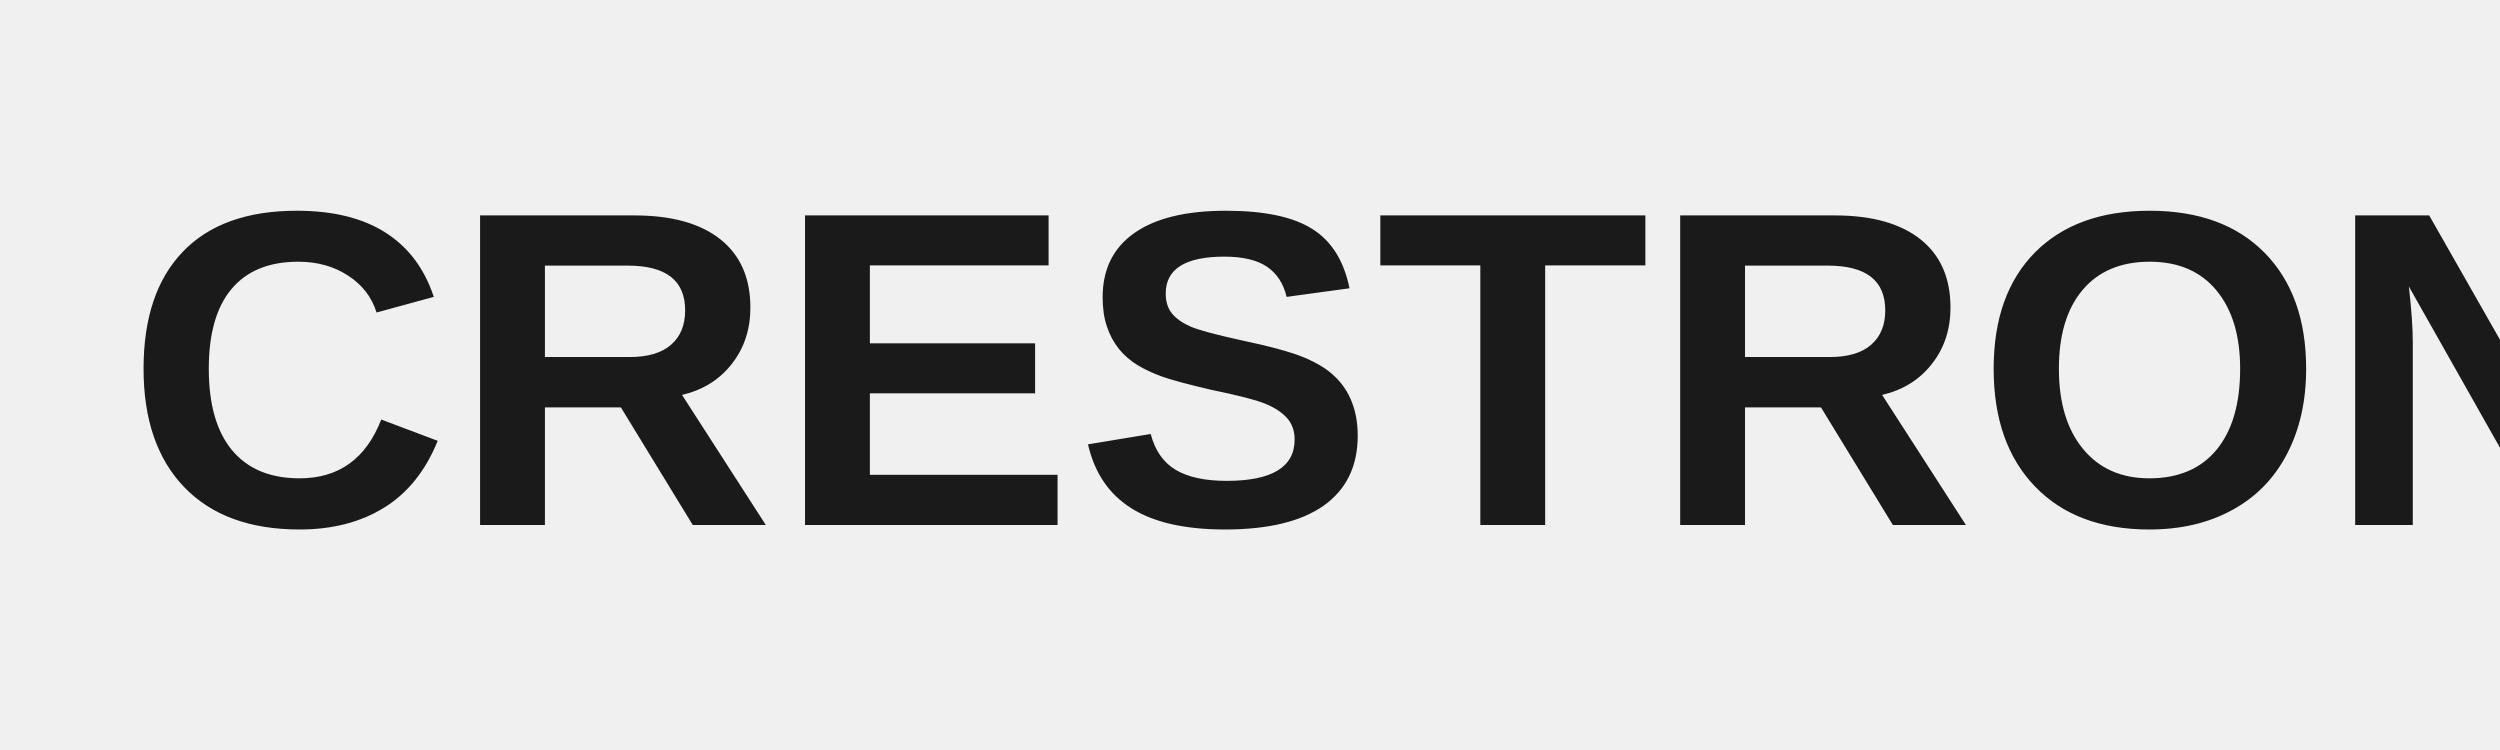
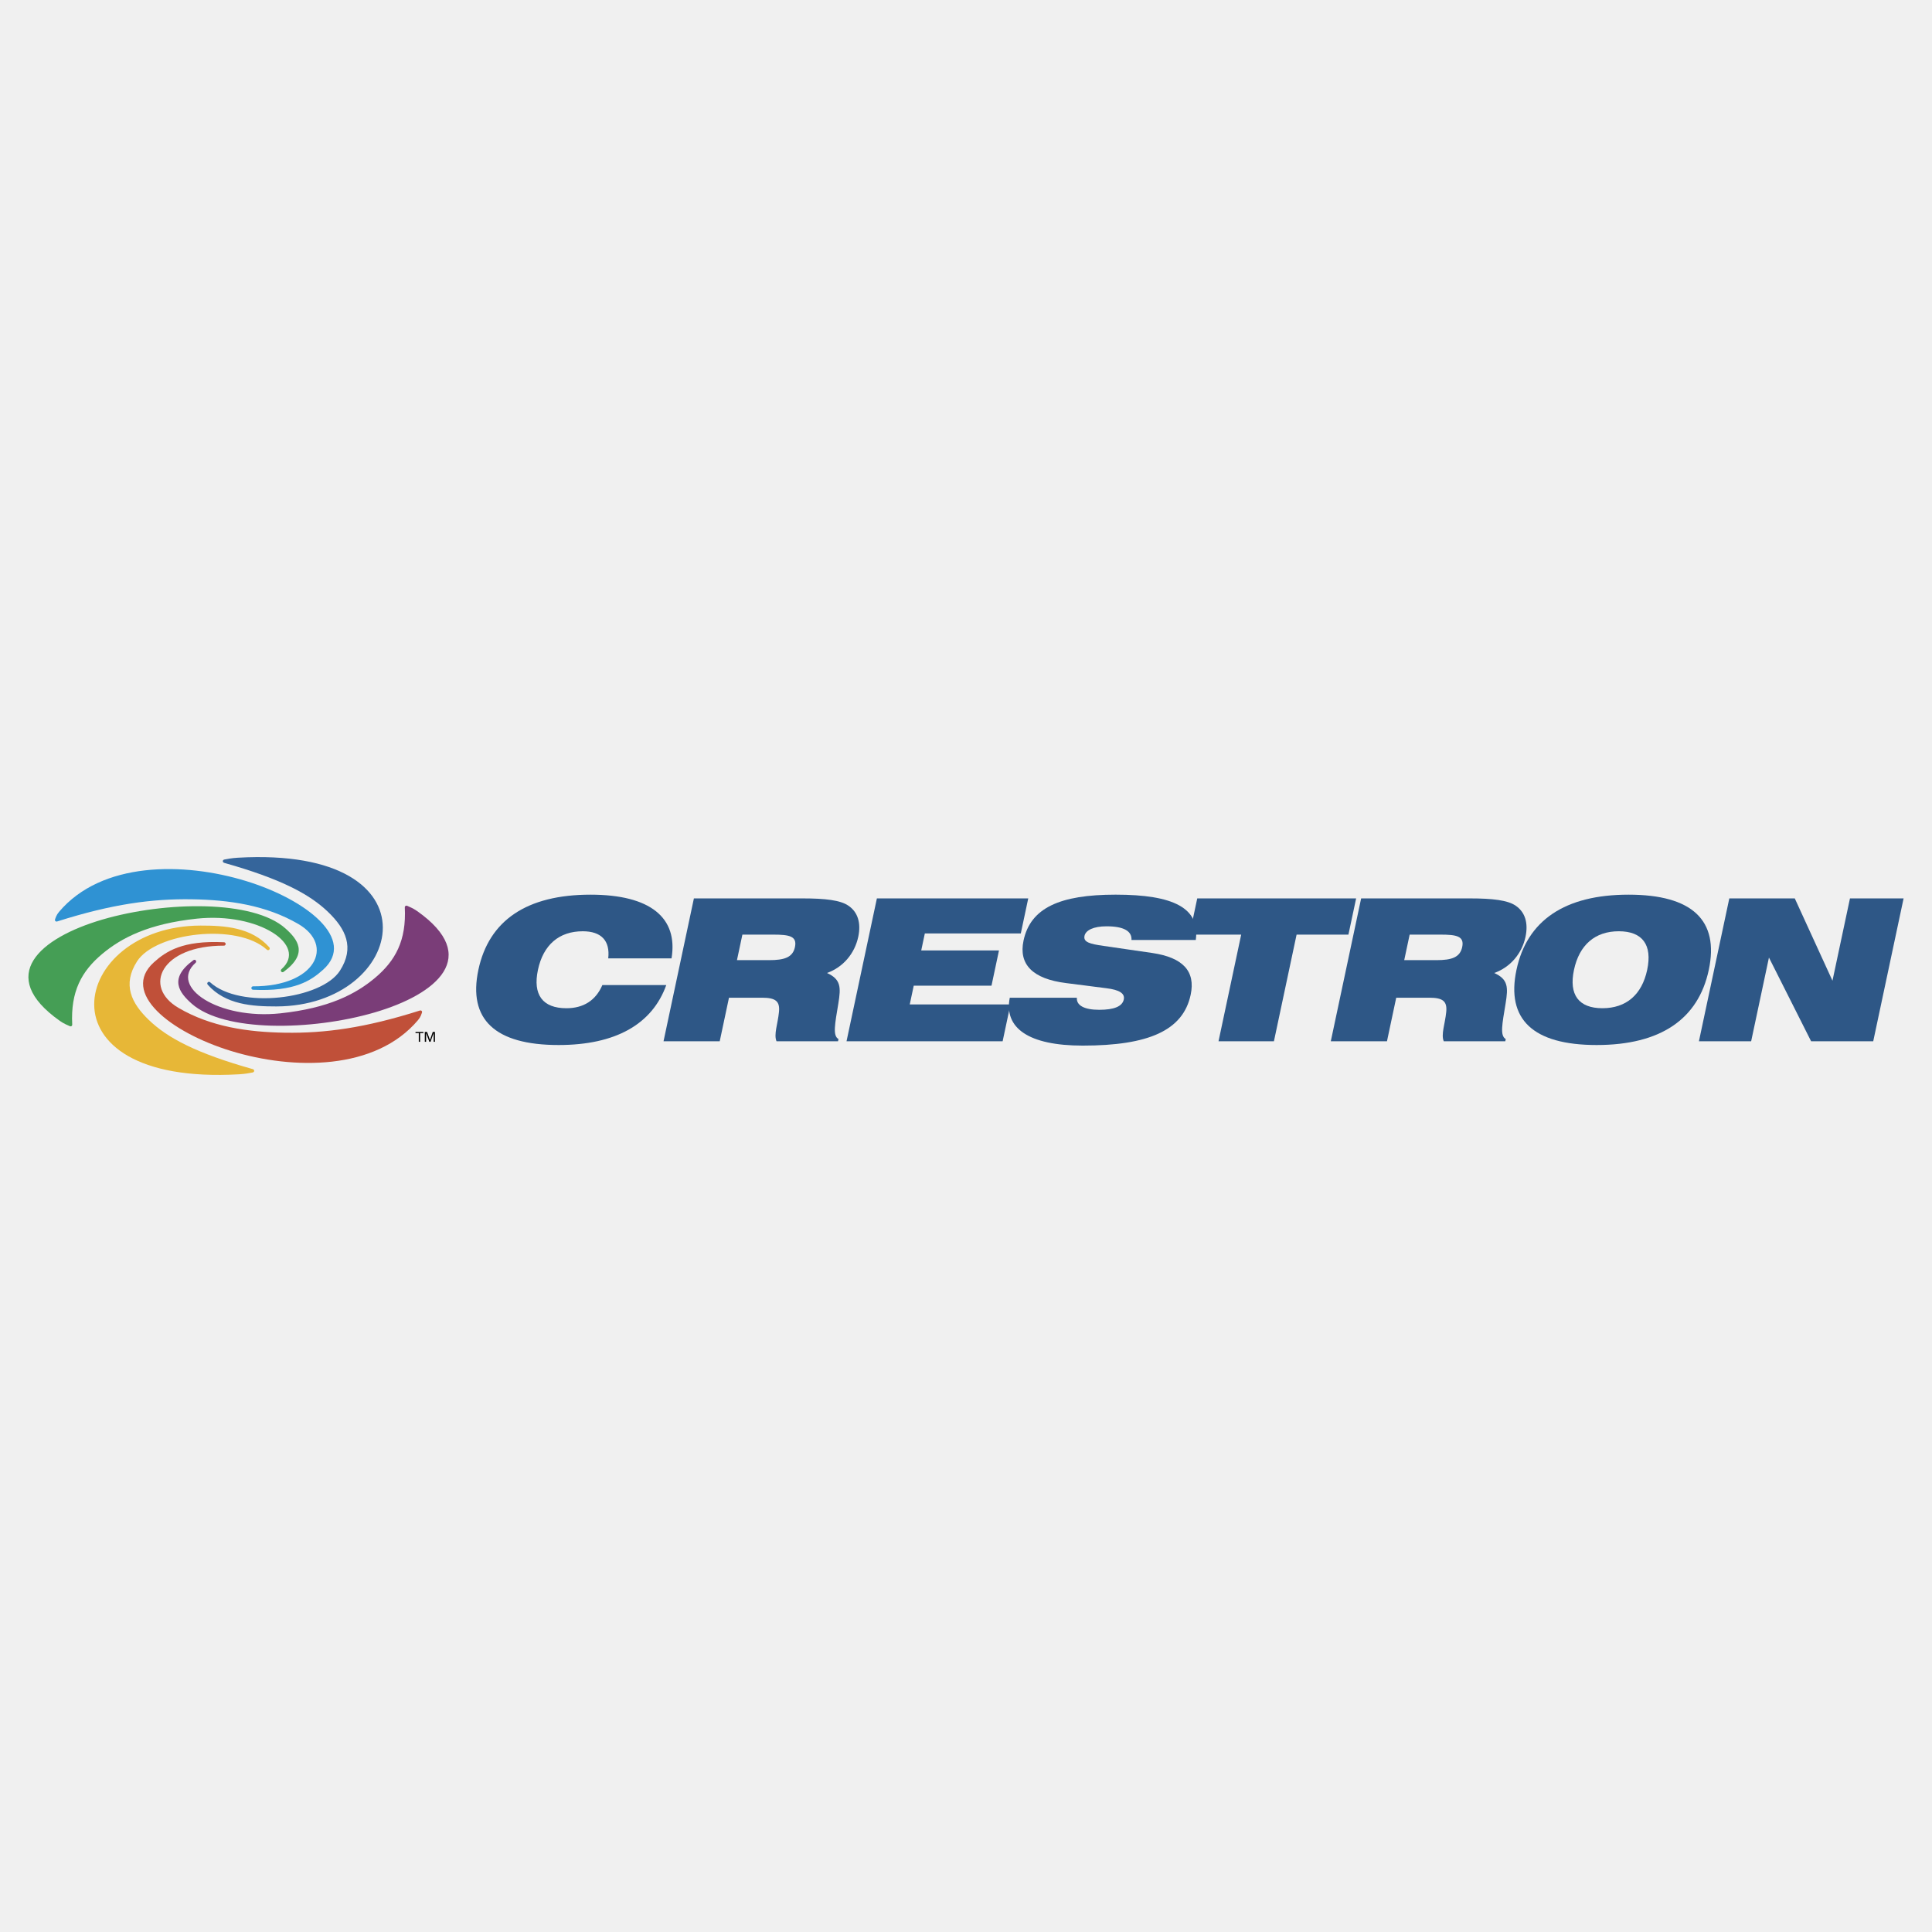
- <svg xmlns="http://www.w3.org/2000/svg" viewBox="0 0 200 60" fill="none">
-   <text x="10" y="42" font-family="Arial, sans-serif" font-size="36" font-weight="bold" fill="#1a1a1a">CRESTRON</text>
+ <svg xmlns="http://www.w3.org/2000/svg" width="2500" height="2500" viewBox="0 0 192.756 192.756">
+   <g fill-rule="evenodd" clip-rule="evenodd">
+     <path fill="#fff" fill-opacity="0" d="M0 0h192.756v192.756H0V0z" />
+     <path d="M41.914 103.939v-.867h.328v-.117h-.786v.117h.327v.867h.131zM43.266 103.939h.129v-.984h-.217l-.279.801-.293-.801h-.224v.984h.131v-.871l.325.871h.114l.314-.88v.88z" />
+     <path d="M27.589 100.412c-2.393.004-5.091-.168-6.861-2.166-.15-.168.075-.391.242-.238 2.981 2.709 11.109 1.697 12.943-1.158 1.495-2.326.57-4.177-1.165-5.849-1.853-1.789-4.715-3.316-10.377-4.913-.195-.055-.182-.298.017-.333.282-.049.693-.144 1.343-.181 20.511-1.178 16.772 14.807 3.858 14.838z" fill="#35659b" />
+     <path d="M5.89 90.976c4.238-5.015 12.392-4.997 18.659-3.074 6.11 1.874 11.011 5.829 7.706 8.83-1.223 1.109-2.876 2.215-7.006 2.016-.23-.012-.222-.342.008-.342 6.256.016 8.135-4.098 4.526-6.208-3.236-1.894-6.937-2.418-10.636-2.476-3.954-.062-7.95.466-13.439 2.211-.153.048-.269-.075-.21-.226.03-.076.057-.173.11-.29.057-.126.142-.274.282-.441z" fill="#2f92d3" />
+     <path d="M5.978 101.859c-6.411-4.523-2.014-8.287 4.246-10.117 6.33-1.85 15.058-1.955 18.237.874 1.229 1.092 2.35 2.502-.164 4.345-.183.133-.384-.115-.214-.266 2.689-2.393-2.278-5.696-8.458-5.04-4.804.51-7.514 1.914-9.438 3.528-2.052 1.723-3.148 3.74-2.982 7.033.008.141-.113.223-.241.164-.111-.051-.256-.111-.423-.191a3.989 3.989 0 0 1-.563-.33z" fill="#459e55" />
+     <path d="M20.004 92.345c2.393-.006 5.091.167 6.861 2.165.149.168-.076.391-.243.239-2.981-2.709-11.109-1.698-12.943 1.157-1.494 2.326-.57 4.178 1.165 5.85 1.854 1.789 4.714 3.318 10.378 4.912.194.057.181.299-.018.334-.282.049-.693.143-1.343.18-20.509 1.179-16.772-14.807-3.857-14.837z" fill="#e7b737" />
+     <path d="M41.704 101.779c-4.239 5.016-12.393 4.998-18.66 3.074-6.109-1.873-11.011-5.828-7.706-8.828 1.223-1.112 2.877-2.216 7.007-2.017.229.011.221.342-.009.341-6.256-.016-8.135 4.099-4.526 6.208 3.236 1.895 6.936 2.418 10.635 2.477 3.954.061 7.95-.467 13.439-2.211.153-.049.269.074.21.225-.029.076-.057.172-.109.289-.057.13-.142.276-.281.442z" fill="#c05039" />
+     <path d="M41.616 90.897c6.411 4.524 2.013 8.286-4.246 10.116-6.33 1.85-15.058 1.955-18.238-.873-1.229-1.092-2.35-2.502.164-4.344.183-.134.384.115.215.266-2.69 2.391 2.278 5.695 8.457 5.039 4.804-.51 7.514-1.914 9.438-3.529 2.052-1.721 3.147-3.741 2.982-7.033-.007-.141.114-.222.242-.164.111.052.256.11.422.191.171.085.364.19.564.331z" fill="#7a3d78" />
+     <path d="M60.684 95.615H67c.667-4.065-2.123-6.354-8.084-6.354-6.356 0-10.139 2.565-11.188 7.501-1.048 4.934 1.643 7.5 8 7.5 5.684 0 9.342-2.072 10.746-5.982h-6.375c-.663 1.541-1.893 2.311-3.59 2.311-2.369 0-3.367-1.342-2.838-3.828.528-2.488 2.101-3.85 4.47-3.85 1.855-.001 2.739.946 2.543 2.702zM73.527 95.793l.541-2.546h3.08c1.619 0 2.395.158 2.164 1.244-.218 1.026-1.047 1.303-2.566 1.303h-3.219v-.001zm6.559-6.159H69.23l-3.029 14.252h5.606l.923-4.344h3.296c1.362 0 1.8.355 1.692 1.422-.118 1.203-.534 2.23-.246 2.922h6.139l.046-.219c-.6-.334-.353-1.5-.015-3.553.266-1.619.255-2.408-1.13-3.039 1.602-.572 2.76-1.934 3.117-3.612.293-1.382-.048-2.468-.98-3.1-.791-.551-2.312-.729-4.563-.729zM84.458 103.887h15.575l.779-3.672H90.765l.399-1.875h7.758l.746-3.514h-7.757l.36-1.698h9.575l.742-3.494H87.487l-3.029 14.253z" fill="#2e5786" />
+     <path d="M100.746 99.543c-.602 3.021 1.867 4.777 7.277 4.777 6.553 0 10.01-1.5 10.77-5.072.498-2.35-.77-3.712-3.812-4.166l-4.883-.71c-1.379-.196-2.031-.374-1.896-1.006.117-.553.891-.948 2.195-.948 1.715 0 2.543.474 2.492 1.362h6.414c.439-3.179-2.197-4.52-7.998-4.52-5.568 0-8.494 1.322-9.186 4.579-.51 2.39.922 3.829 4.248 4.243l4.018.514c1.289.158 1.865.514 1.734 1.125-.146.691-.967 1.027-2.449 1.027-1.52 0-2.291-.455-2.23-1.205h-6.694z" fill="#2e5786" />
+     <path fill="#2e5786" d="M121.572 103.887h5.528l2.261-10.64h5.172l.768-3.613h-15.852l-.767 3.613h5.152l-2.262 10.64zM140.1 95.793l.541-2.546h3.078c1.619 0 2.395.158 2.164 1.244-.219 1.026-1.047 1.303-2.566 1.303H140.1v-.001zm6.56-6.159h-10.859l-3.027 14.252h5.605l.922-4.344h3.299c1.361 0 1.797.355 1.691 1.422-.119 1.203-.535 2.23-.248 2.922h6.141l.045-.219c-.6-.334-.352-1.5-.014-3.553.264-1.619.254-2.408-1.133-3.039 1.604-.572 2.762-1.934 3.119-3.612.293-1.382-.049-2.468-.98-3.1-.791-.551-2.313-.729-4.561-.729z" />
+     <path d="M151.299 96.762c-1.049 4.934 1.643 7.5 8 7.5 6.355 0 10.139-2.566 11.188-7.5 1.047-4.936-1.645-7.501-8-7.501s-10.139 2.565-11.188 7.501zm5.738 0c.529-2.488 2.1-3.85 4.469-3.85s3.363 1.362 2.834 3.85c-.529 2.486-2.098 3.828-4.467 3.828-2.367 0-3.365-1.342-2.836-3.828zM169.502 103.887h5.211l1.775-8.351 4.207 8.351h6.198l3.029-14.253h-5.35l-1.746 8.212-3.76-8.212h-6.533l-3.031 14.253z" fill="#2e5786" />
+   </g>
</svg>
